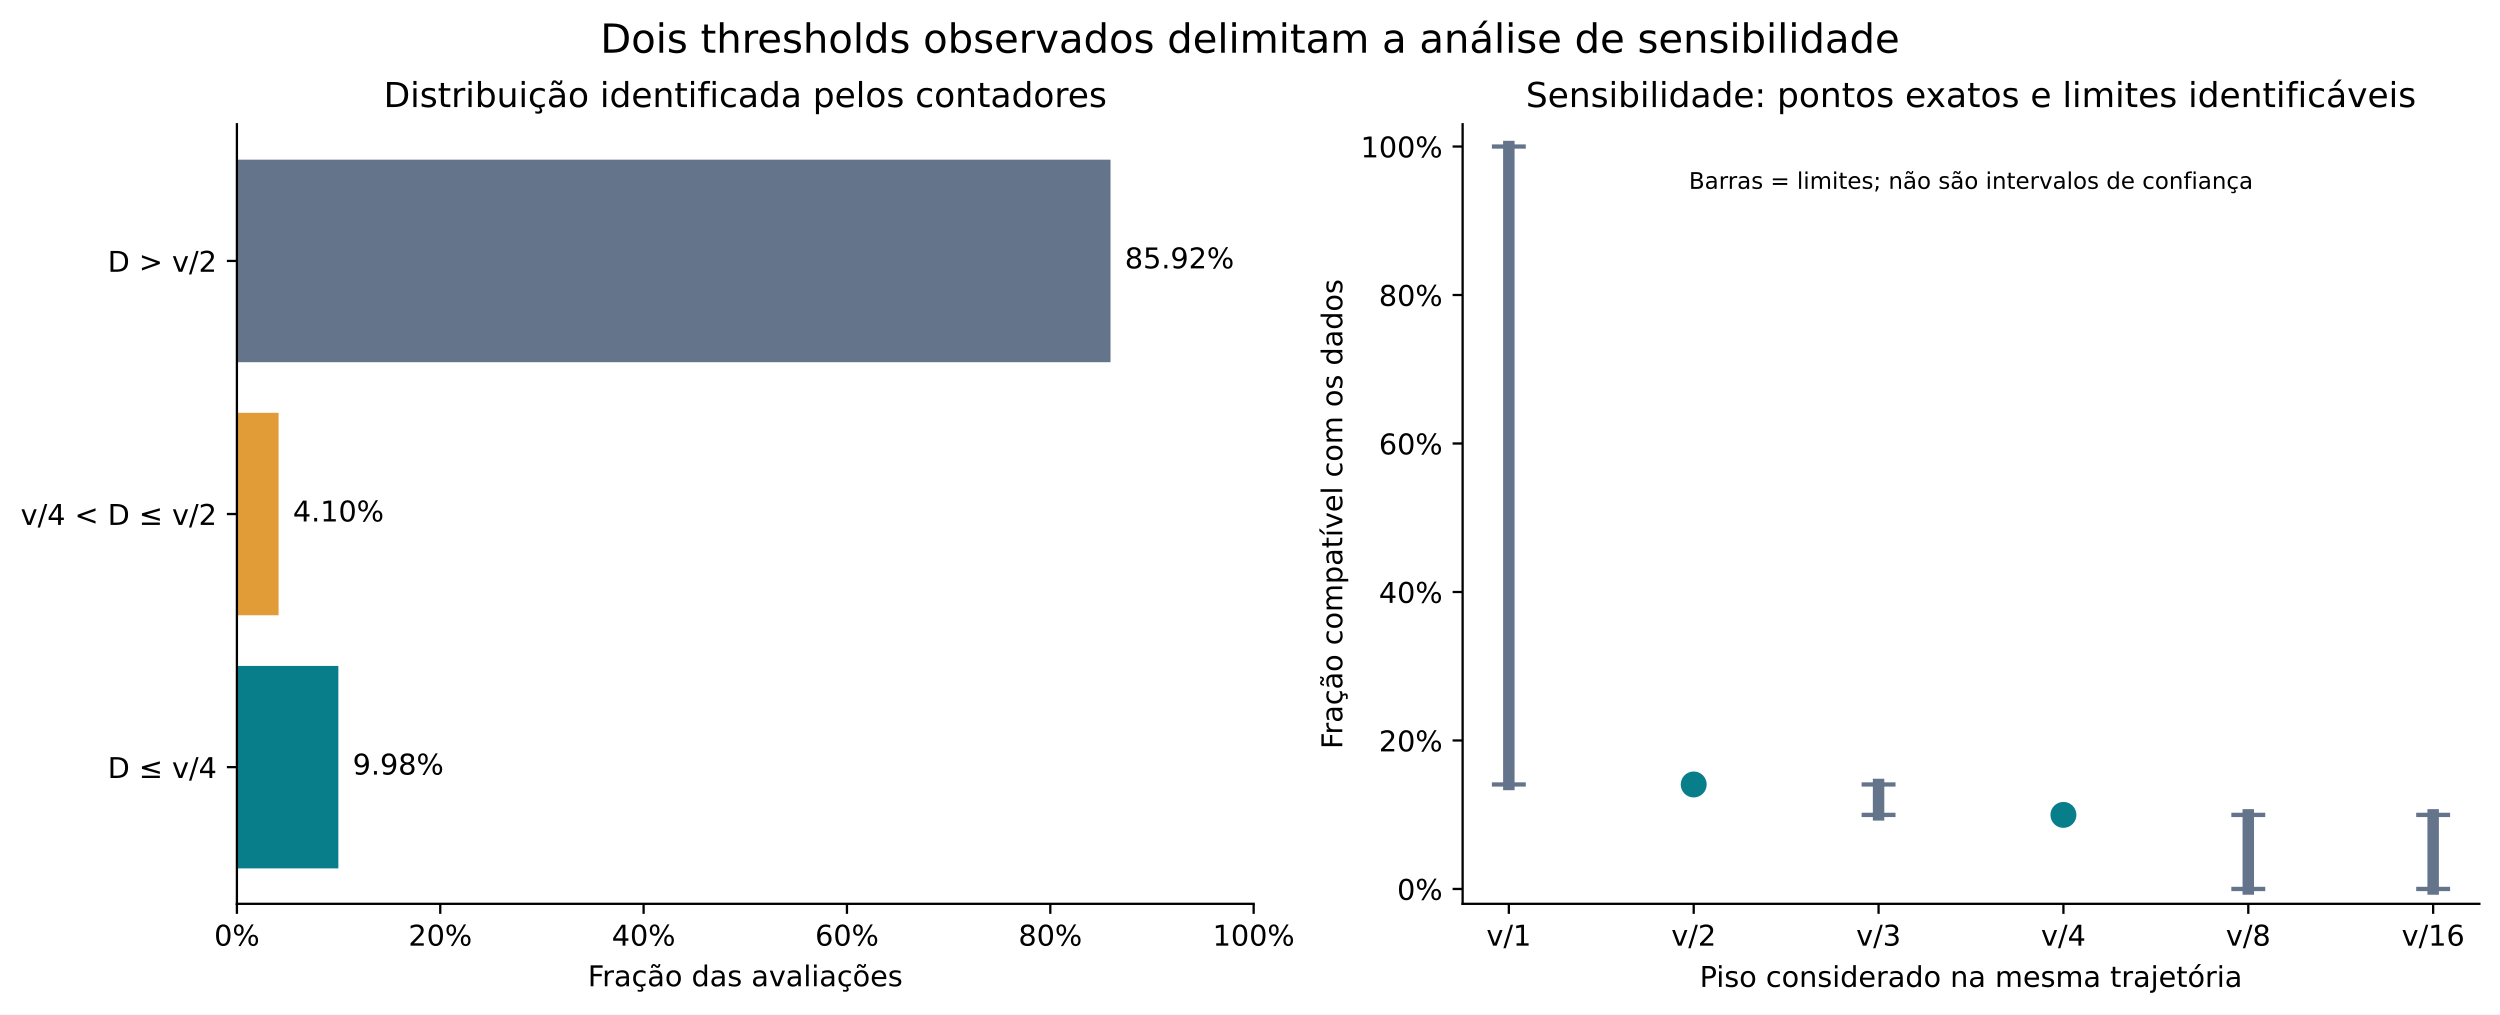
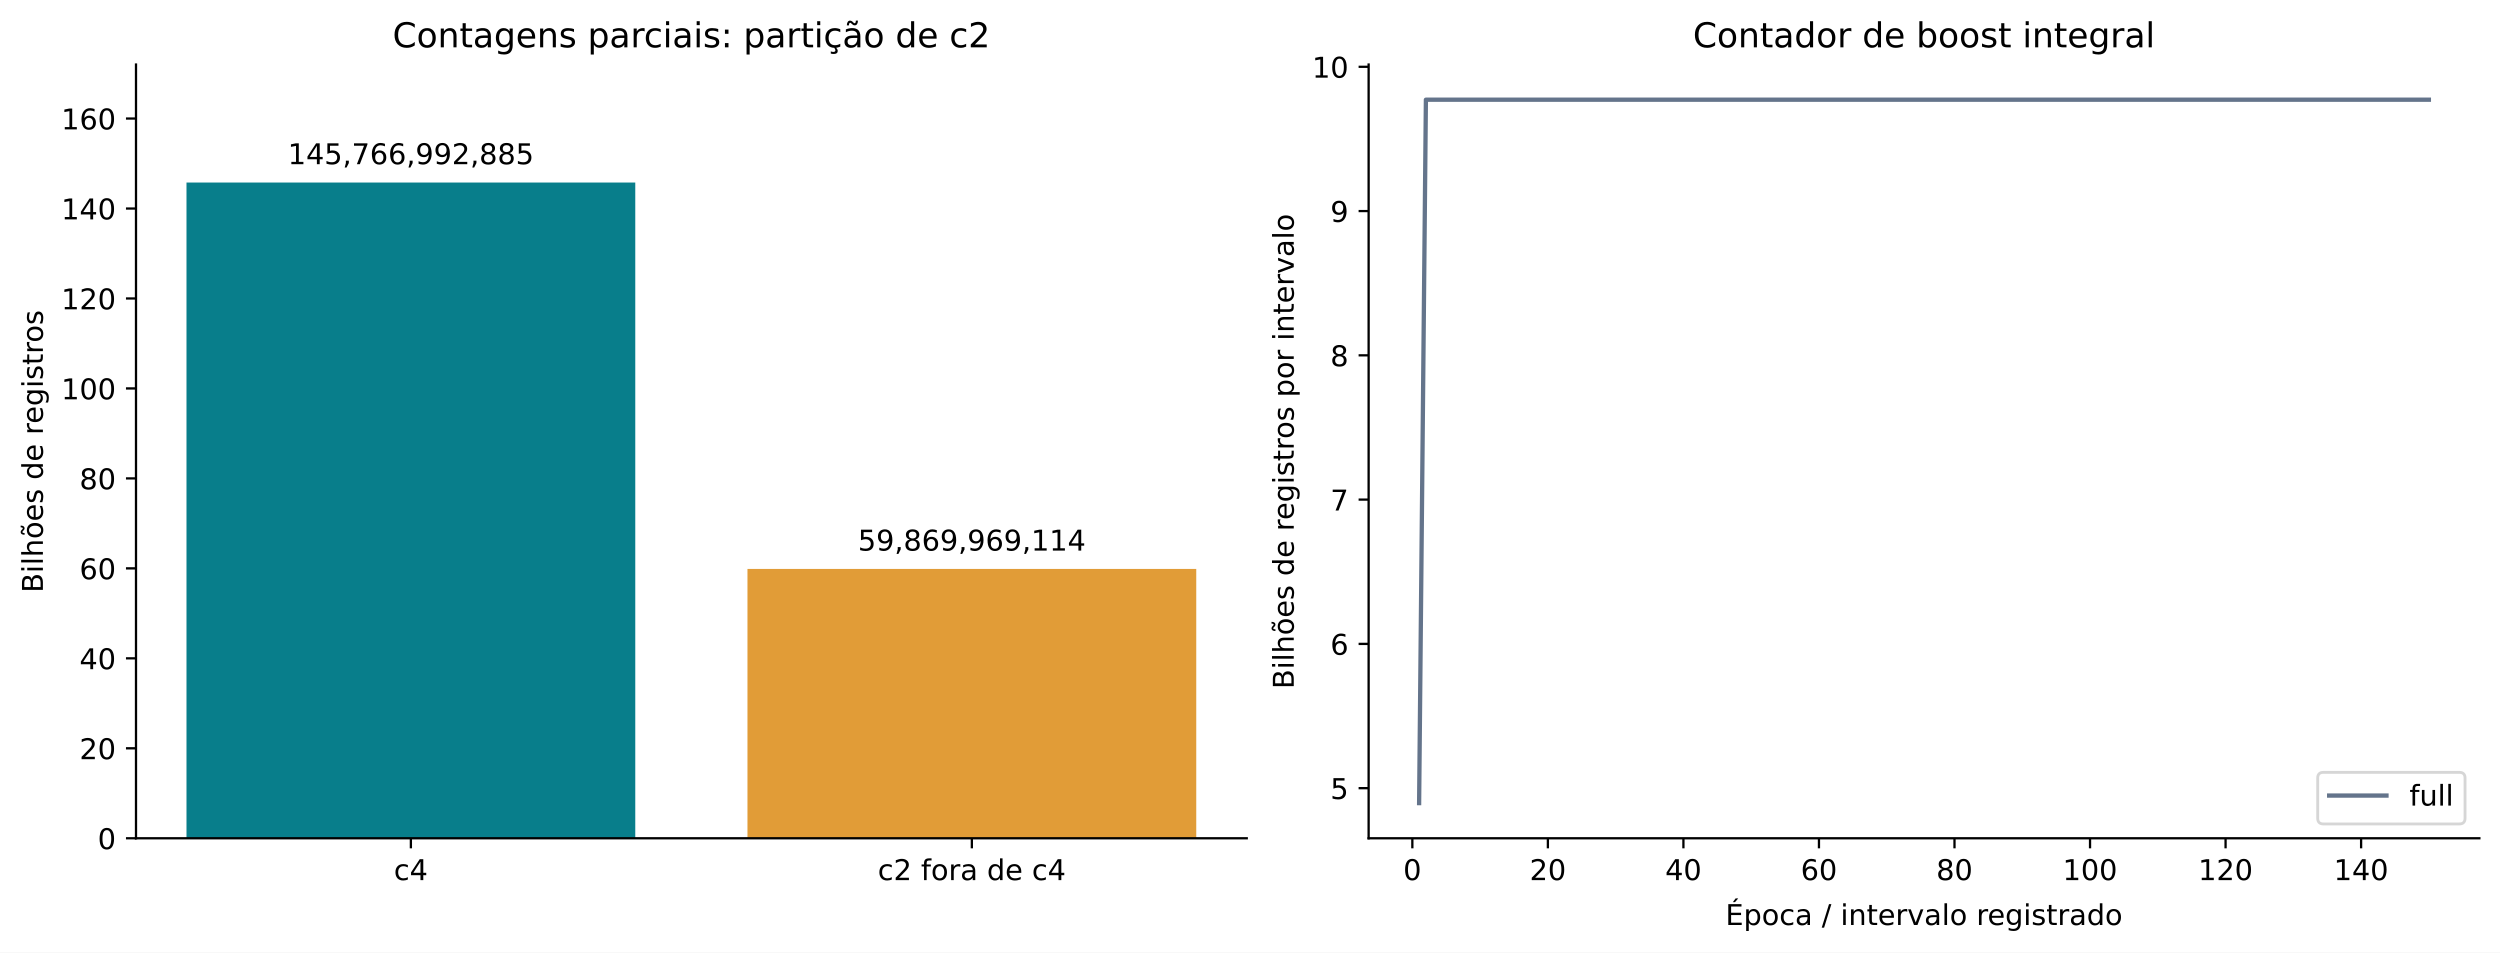
- <svg xmlns="http://www.w3.org/2000/svg" xmlns:xlink="http://www.w3.org/1999/xlink" width="872.4pt" height="354pt" viewBox="0 0 872.4 354" version="1.1">
+ <svg xmlns="http://www.w3.org/2000/svg" xmlns:xlink="http://www.w3.org/1999/xlink" width="872.4pt" height="332.4pt" viewBox="0 0 872.4 332.4" version="1.1">
  <defs>
    <style type="text/css">*{stroke-linejoin: round; stroke-linecap: butt}</style>
  </defs>
  <g id="figure_1">
    <g id="patch_1">
-       <path d="M 0 354 L 872.4 354 L 872.4 0 L 0 0 z " style="fill: #ffffff" />
+       <path d="M 0 332.4 L 872.4 332.4 L 872.4 0 L 0 0 z " style="fill: #ffffff" />
    </g>
    <g id="axes_1">
      <g id="patch_2">
-         <path d="M 82.672 315.399 L 437.474 315.399 L 437.474 43.36 L 82.672 43.36 z " style="fill: #ffffff" />
+         <path d="M 47.459 292.524 L 435.061 292.524 L 435.061 22.523 L 47.459 22.523 z " style="fill: #ffffff" />
      </g>
      <g id="patch_3">
-         <path d="M 82.672 303.033 L 118.073 303.033 L 118.073 232.374 L 82.672 232.374 z " clip-path="url(#pbd5cc69724)" style="fill: #087e8b" />
+         <path d="M 65.077 292.524 L 221.684 292.524 L 221.684 63.709 L 65.077 63.709 z " clip-path="url(#p18efbb0daf)" style="fill: #087e8b" />
      </g>
      <g id="patch_4">
-         <path d="M 82.672 214.709 L 97.212 214.709 L 97.212 144.049 L 82.672 144.049 z " clip-path="url(#pbd5cc69724)" style="fill: #e19c37" />
-       </g>
-       <g id="patch_5">
-         <path d="M 82.672 126.385 L 387.532 126.385 L 387.532 55.725 L 82.672 55.725 z " clip-path="url(#pbd5cc69724)" style="fill: #64748b" />
+         <path d="M 260.836 292.524 L 417.443 292.524 L 417.443 198.544 L 260.836 198.544 z " clip-path="url(#p18efbb0daf)" style="fill: #e19c37" />
      </g>
      <g id="matplotlib.axis_1">
        <g id="xtick_1">
          <g id="line2d_1">
            <defs>
              <path id="m322fae7b07" d="M 0 0 L 0 3.5 " style="stroke: #000000; stroke-width: 0.8" />
            </defs>
            <g>
-               <use xlink:href="#m322fae7b07" x="82.672" y="315.399" style="stroke: #000000; stroke-width: 0.8" />
+               <use xlink:href="#m322fae7b07" x="143.38" y="292.524" style="stroke: #000000; stroke-width: 0.8" />
            </g>
          </g>
          <g id="text_1">
-             <text style="font-size: 10px; font-family: 'DejaVu Sans', 'Bitstream Vera Sans', 'Computer Modern Sans Serif', 'Lucida Grande', 'Verdana', 'Geneva', 'Lucid', 'Arial', 'Helvetica', 'Avant Garde', sans-serif; text-anchor: middle" x="82.672" y="329.996" transform="rotate(-0 82.67188 329.9964)">0%</text>
+             <text style="font-size: 10px; font-family: 'DejaVu Sans', 'Bitstream Vera Sans', 'Computer Modern Sans Serif', 'Lucida Grande', 'Verdana', 'Geneva', 'Lucid', 'Arial', 'Helvetica', 'Avant Garde', sans-serif; text-anchor: middle" x="143.38" y="307.121" transform="rotate(-0 143.3804 307.1214)">c4</text>
          </g>
        </g>
        <g id="xtick_2">
          <g id="line2d_2">
            <g>
-               <use xlink:href="#m322fae7b07" x="153.632" y="315.399" style="stroke: #000000; stroke-width: 0.8" />
+               <use xlink:href="#m322fae7b07" x="339.139" y="292.524" style="stroke: #000000; stroke-width: 0.8" />
            </g>
          </g>
          <g id="text_2">
-             <text style="font-size: 10px; font-family: 'DejaVu Sans', 'Bitstream Vera Sans', 'Computer Modern Sans Serif', 'Lucida Grande', 'Verdana', 'Geneva', 'Lucid', 'Arial', 'Helvetica', 'Avant Garde', sans-serif; text-anchor: middle" x="153.632" y="329.996" transform="rotate(-0 153.6322 329.9964)">20%</text>
-           </g>
-         </g>
-         <g id="xtick_3">
-           <g id="line2d_3">
-             <g>
-               <use xlink:href="#m322fae7b07" x="224.593" y="315.399" style="stroke: #000000; stroke-width: 0.8" />
-             </g>
-           </g>
-           <g id="text_3">
-             <text style="font-size: 10px; font-family: 'DejaVu Sans', 'Bitstream Vera Sans', 'Computer Modern Sans Serif', 'Lucida Grande', 'Verdana', 'Geneva', 'Lucid', 'Arial', 'Helvetica', 'Avant Garde', sans-serif; text-anchor: middle" x="224.593" y="329.996" transform="rotate(-0 224.5925 329.9964)">40%</text>
-           </g>
-         </g>
-         <g id="xtick_4">
-           <g id="line2d_4">
-             <g>
-               <use xlink:href="#m322fae7b07" x="295.553" y="315.399" style="stroke: #000000; stroke-width: 0.8" />
-             </g>
-           </g>
-           <g id="text_4">
-             <text style="font-size: 10px; font-family: 'DejaVu Sans', 'Bitstream Vera Sans', 'Computer Modern Sans Serif', 'Lucida Grande', 'Verdana', 'Geneva', 'Lucid', 'Arial', 'Helvetica', 'Avant Garde', sans-serif; text-anchor: middle" x="295.553" y="329.996" transform="rotate(-0 295.5529 329.9964)">60%</text>
-           </g>
-         </g>
-         <g id="xtick_5">
-           <g id="line2d_5">
-             <g>
-               <use xlink:href="#m322fae7b07" x="366.513" y="315.399" style="stroke: #000000; stroke-width: 0.8" />
-             </g>
-           </g>
-           <g id="text_5">
-             <text style="font-size: 10px; font-family: 'DejaVu Sans', 'Bitstream Vera Sans', 'Computer Modern Sans Serif', 'Lucida Grande', 'Verdana', 'Geneva', 'Lucid', 'Arial', 'Helvetica', 'Avant Garde', sans-serif; text-anchor: middle" x="366.513" y="329.996" transform="rotate(-0 366.5132 329.9964)">80%</text>
-           </g>
-         </g>
-         <g id="xtick_6">
-           <g id="line2d_6">
-             <g>
-               <use xlink:href="#m322fae7b07" x="437.474" y="315.399" style="stroke: #000000; stroke-width: 0.8" />
-             </g>
-           </g>
-           <g id="text_6">
-             <text style="font-size: 10px; font-family: 'DejaVu Sans', 'Bitstream Vera Sans', 'Computer Modern Sans Serif', 'Lucida Grande', 'Verdana', 'Geneva', 'Lucid', 'Arial', 'Helvetica', 'Avant Garde', sans-serif; text-anchor: middle" x="437.474" y="329.996" transform="rotate(-0 437.4735 329.9964)">100%</text>
-           </g>
-         </g>
-         <g id="text_7">
-           <text style="font-size: 10px; font-family: 'DejaVu Sans', 'Bitstream Vera Sans', 'Computer Modern Sans Serif', 'Lucida Grande', 'Verdana', 'Geneva', 'Lucid', 'Arial', 'Helvetica', 'Avant Garde', sans-serif; text-anchor: middle" x="260.073" y="344.167" transform="rotate(-0 260.0727 344.1675)">Fração das avaliações</text>
+             <text style="font-size: 10px; font-family: 'DejaVu Sans', 'Bitstream Vera Sans', 'Computer Modern Sans Serif', 'Lucida Grande', 'Verdana', 'Geneva', 'Lucid', 'Arial', 'Helvetica', 'Avant Garde', sans-serif; text-anchor: middle" x="339.139" y="307.122" transform="rotate(-0 339.1392 307.1222)">c2 fora de c4</text>
+           </g>
        </g>
      </g>
      <g id="matplotlib.axis_2">
        <g id="ytick_1">
-           <g id="line2d_7">
+           <g id="line2d_3">
            <defs>
              <path id="m00236d52b6" d="M 0 0 L -3.5 0 " style="stroke: #000000; stroke-width: 0.8" />
            </defs>
            <g>
-               <use xlink:href="#m00236d52b6" x="82.672" y="267.704" style="stroke: #000000; stroke-width: 0.8" />
+               <use xlink:href="#m00236d52b6" x="47.459" y="292.524" style="stroke: #000000; stroke-width: 0.8" />
+             </g>
+           </g>
+           <g id="text_3">
+             <text style="font-size: 10px; font-family: 'DejaVu Sans', 'Bitstream Vera Sans', 'Computer Modern Sans Serif', 'Lucida Grande', 'Verdana', 'Geneva', 'Lucid', 'Arial', 'Helvetica', 'Avant Garde', sans-serif; text-anchor: end" x="40.459" y="296.323" transform="rotate(-0 40.45859 296.3226)">0</text>
+           </g>
+         </g>
+         <g id="ytick_2">
+           <g id="line2d_4">
+             <g>
+               <use xlink:href="#m00236d52b6" x="47.459" y="261.129" style="stroke: #000000; stroke-width: 0.8" />
+             </g>
+           </g>
+           <g id="text_4">
+             <text style="font-size: 10px; font-family: 'DejaVu Sans', 'Bitstream Vera Sans', 'Computer Modern Sans Serif', 'Lucida Grande', 'Verdana', 'Geneva', 'Lucid', 'Arial', 'Helvetica', 'Avant Garde', sans-serif; text-anchor: end" x="40.459" y="264.928" transform="rotate(-0 40.45859 264.928)">20</text>
+           </g>
+         </g>
+         <g id="ytick_3">
+           <g id="line2d_5">
+             <g>
+               <use xlink:href="#m00236d52b6" x="47.459" y="229.735" style="stroke: #000000; stroke-width: 0.8" />
+             </g>
+           </g>
+           <g id="text_5">
+             <text style="font-size: 10px; font-family: 'DejaVu Sans', 'Bitstream Vera Sans', 'Computer Modern Sans Serif', 'Lucida Grande', 'Verdana', 'Geneva', 'Lucid', 'Arial', 'Helvetica', 'Avant Garde', sans-serif; text-anchor: end" x="40.459" y="233.533" transform="rotate(-0 40.45859 233.5334)">40</text>
+           </g>
+         </g>
+         <g id="ytick_4">
+           <g id="line2d_6">
+             <g>
+               <use xlink:href="#m00236d52b6" x="47.459" y="198.34" style="stroke: #000000; stroke-width: 0.8" />
+             </g>
+           </g>
+           <g id="text_6">
+             <text style="font-size: 10px; font-family: 'DejaVu Sans', 'Bitstream Vera Sans', 'Computer Modern Sans Serif', 'Lucida Grande', 'Verdana', 'Geneva', 'Lucid', 'Arial', 'Helvetica', 'Avant Garde', sans-serif; text-anchor: end" x="40.459" y="202.139" transform="rotate(-0 40.45859 202.1389)">60</text>
+           </g>
+         </g>
+         <g id="ytick_5">
+           <g id="line2d_7">
+             <g>
+               <use xlink:href="#m00236d52b6" x="47.459" y="166.945" style="stroke: #000000; stroke-width: 0.8" />
+             </g>
+           </g>
+           <g id="text_7">
+             <text style="font-size: 10px; font-family: 'DejaVu Sans', 'Bitstream Vera Sans', 'Computer Modern Sans Serif', 'Lucida Grande', 'Verdana', 'Geneva', 'Lucid', 'Arial', 'Helvetica', 'Avant Garde', sans-serif; text-anchor: end" x="40.459" y="170.744" transform="rotate(-0 40.45859 170.7443)">80</text>
+           </g>
+         </g>
+         <g id="ytick_6">
+           <g id="line2d_8">
+             <g>
+               <use xlink:href="#m00236d52b6" x="47.459" y="135.551" style="stroke: #000000; stroke-width: 0.8" />
            </g>
          </g>
          <g id="text_8">
-             <text style="font-size: 10px; font-family: 'DejaVu Sans', 'Bitstream Vera Sans', 'Computer Modern Sans Serif', 'Lucida Grande', 'Verdana', 'Geneva', 'Lucid', 'Arial', 'Helvetica', 'Avant Garde', sans-serif; text-anchor: end" x="75.672" y="271.502" transform="rotate(-0 75.67188 271.5024)">D ≤ v/4</text>
-           </g>
-         </g>
-         <g id="ytick_2">
-           <g id="line2d_8">
-             <g>
-               <use xlink:href="#m00236d52b6" x="82.672" y="179.379" style="stroke: #000000; stroke-width: 0.8" />
+             <text style="font-size: 10px; font-family: 'DejaVu Sans', 'Bitstream Vera Sans', 'Computer Modern Sans Serif', 'Lucida Grande', 'Verdana', 'Geneva', 'Lucid', 'Arial', 'Helvetica', 'Avant Garde', sans-serif; text-anchor: end" x="40.459" y="139.35" transform="rotate(-0 40.45859 139.3497)">100</text>
+           </g>
+         </g>
+         <g id="ytick_7">
+           <g id="line2d_9">
+             <g>
+               <use xlink:href="#m00236d52b6" x="47.459" y="104.156" style="stroke: #000000; stroke-width: 0.8" />
            </g>
          </g>
          <g id="text_9">
-             <text style="font-size: 10px; font-family: 'DejaVu Sans', 'Bitstream Vera Sans', 'Computer Modern Sans Serif', 'Lucida Grande', 'Verdana', 'Geneva', 'Lucid', 'Arial', 'Helvetica', 'Avant Garde', sans-serif; text-anchor: end" x="75.672" y="183.178" transform="rotate(-0 75.67188 183.178)">v/4 &lt; D ≤ v/2</text>
-           </g>
-         </g>
-         <g id="ytick_3">
-           <g id="line2d_9">
-             <g>
-               <use xlink:href="#m00236d52b6" x="82.672" y="91.055" style="stroke: #000000; stroke-width: 0.8" />
+             <text style="font-size: 10px; font-family: 'DejaVu Sans', 'Bitstream Vera Sans', 'Computer Modern Sans Serif', 'Lucida Grande', 'Verdana', 'Geneva', 'Lucid', 'Arial', 'Helvetica', 'Avant Garde', sans-serif; text-anchor: end" x="40.459" y="107.955" transform="rotate(-0 40.45859 107.9551)">120</text>
+           </g>
+         </g>
+         <g id="ytick_8">
+           <g id="line2d_10">
+             <g>
+               <use xlink:href="#m00236d52b6" x="47.459" y="72.762" style="stroke: #000000; stroke-width: 0.8" />
            </g>
          </g>
          <g id="text_10">
-             <text style="font-size: 10px; font-family: 'DejaVu Sans', 'Bitstream Vera Sans', 'Computer Modern Sans Serif', 'Lucida Grande', 'Verdana', 'Geneva', 'Lucid', 'Arial', 'Helvetica', 'Avant Garde', sans-serif; text-anchor: end" x="75.672" y="94.854" transform="rotate(-0 75.67188 94.85368)">D &gt; v/2</text>
-           </g>
-         </g>
+             <text style="font-size: 10px; font-family: 'DejaVu Sans', 'Bitstream Vera Sans', 'Computer Modern Sans Serif', 'Lucida Grande', 'Verdana', 'Geneva', 'Lucid', 'Arial', 'Helvetica', 'Avant Garde', sans-serif; text-anchor: end" x="40.459" y="76.561" transform="rotate(-0 40.45859 76.56057)">140</text>
+           </g>
+         </g>
+         <g id="ytick_9">
+           <g id="line2d_11">
+             <g>
+               <use xlink:href="#m00236d52b6" x="47.459" y="41.367" style="stroke: #000000; stroke-width: 0.8" />
+             </g>
+           </g>
+           <g id="text_11">
+             <text style="font-size: 10px; font-family: 'DejaVu Sans', 'Bitstream Vera Sans', 'Computer Modern Sans Serif', 'Lucida Grande', 'Verdana', 'Geneva', 'Lucid', 'Arial', 'Helvetica', 'Avant Garde', sans-serif; text-anchor: end" x="40.459" y="45.166" transform="rotate(-0 40.45859 45.166)">160</text>
+           </g>
+         </g>
+         <g id="text_12">
+           <text style="font-size: 10px; font-family: 'DejaVu Sans', 'Bitstream Vera Sans', 'Computer Modern Sans Serif', 'Lucida Grande', 'Verdana', 'Geneva', 'Lucid', 'Arial', 'Helvetica', 'Avant Garde', sans-serif; text-anchor: middle" x="14.969" y="157.523" transform="rotate(-90 14.96875 157.5231)">Bilhões de registros</text>
+         </g>
+       </g>
+       <g id="patch_5">
+         <path d="M 47.459 292.524 L 47.459 22.523 " style="fill: none; stroke: #000000; stroke-width: 0.8; stroke-linejoin: miter; stroke-linecap: square" />
      </g>
      <g id="patch_6">
-         <path d="M 82.672 315.399 L 82.672 43.36 " style="fill: none; stroke: #000000; stroke-width: 0.8; stroke-linejoin: miter; stroke-linecap: square" />
-       </g>
-       <g id="patch_7">
-         <path d="M 82.672 315.399 L 437.474 315.399 " style="fill: none; stroke: #000000; stroke-width: 0.8; stroke-linejoin: miter; stroke-linecap: square" />
-       </g>
-       <g id="text_11">
-         <text style="font-size: 10px; font-family: 'DejaVu Sans', 'Bitstream Vera Sans', 'Computer Modern Sans Serif', 'Lucida Grande', 'Verdana', 'Geneva', 'Lucid', 'Arial', 'Helvetica', 'Avant Garde', sans-serif; text-anchor: start" x="123.073" y="270.301" transform="rotate(-0 123.073 270.3012)">9.98%</text>
-       </g>
-       <g id="text_12">
-         <text style="font-size: 10px; font-family: 'DejaVu Sans', 'Bitstream Vera Sans', 'Computer Modern Sans Serif', 'Lucida Grande', 'Verdana', 'Geneva', 'Lucid', 'Arial', 'Helvetica', 'Avant Garde', sans-serif; text-anchor: start" x="102.212" y="181.977" transform="rotate(-0 102.212 181.9769)">4.10%</text>
+         <path d="M 47.459 292.524 L 435.061 292.524 " style="fill: none; stroke: #000000; stroke-width: 0.8; stroke-linejoin: miter; stroke-linecap: square" />
      </g>
      <g id="text_13">
-         <text style="font-size: 10px; font-family: 'DejaVu Sans', 'Bitstream Vera Sans', 'Computer Modern Sans Serif', 'Lucida Grande', 'Verdana', 'Geneva', 'Lucid', 'Arial', 'Helvetica', 'Avant Garde', sans-serif; text-anchor: start" x="392.532" y="93.653" transform="rotate(-0 392.5322 93.65251)">85.92%</text>
+         <text style="font-size: 10px; font-family: 'DejaVu Sans', 'Bitstream Vera Sans', 'Computer Modern Sans Serif', 'Lucida Grande', 'Verdana', 'Geneva', 'Lucid', 'Arial', 'Helvetica', 'Avant Garde', sans-serif; text-anchor: middle" x="143.38" y="57.307" transform="rotate(-0 143.3804 57.30679)">145,766,992,885</text>
      </g>
      <g id="text_14">
-         <text style="font-size: 12px; font-family: 'DejaVu Sans', 'Bitstream Vera Sans', 'Computer Modern Sans Serif', 'Lucida Grande', 'Verdana', 'Geneva', 'Lucid', 'Arial', 'Helvetica', 'Avant Garde', sans-serif; text-anchor: middle" x="260.073" y="37.36" transform="rotate(-0 260.0727 37.3597)">Distribuição identificada pelos contadores</text>
+         <text style="font-size: 10px; font-family: 'DejaVu Sans', 'Bitstream Vera Sans', 'Computer Modern Sans Serif', 'Lucida Grande', 'Verdana', 'Geneva', 'Lucid', 'Arial', 'Helvetica', 'Avant Garde', sans-serif; text-anchor: middle" x="339.139" y="192.142" transform="rotate(-0 339.1392 192.1418)">59,869,969,114</text>
+       </g>
+       <g id="text_15">
+         <text style="font-size: 12px; font-family: 'DejaVu Sans', 'Bitstream Vera Sans', 'Computer Modern Sans Serif', 'Lucida Grande', 'Verdana', 'Geneva', 'Lucid', 'Arial', 'Helvetica', 'Avant Garde', sans-serif; text-anchor: middle" x="241.26" y="16.523" transform="rotate(-0 241.2598 16.5225)">Contagens parciais: partição de c2</text>
      </g>
    </g>
    <g id="axes_2">
+       <g id="patch_7">
+         <path d="M 477.597 292.524 L 865.2 292.524 L 865.2 22.523 L 477.597 22.523 z " style="fill: #ffffff" />
+       </g>
+       <g id="matplotlib.axis_3">
+         <g id="xtick_3">
+           <g id="line2d_12">
+             <g>
+               <use xlink:href="#m322fae7b07" x="492.851" y="292.524" style="stroke: #000000; stroke-width: 0.8" />
+             </g>
+           </g>
+           <g id="text_16">
+             <text style="font-size: 10px; font-family: 'DejaVu Sans', 'Bitstream Vera Sans', 'Computer Modern Sans Serif', 'Lucida Grande', 'Verdana', 'Geneva', 'Lucid', 'Arial', 'Helvetica', 'Avant Garde', sans-serif; text-anchor: middle" x="492.851" y="307.121" transform="rotate(-0 492.8505 307.1214)">0</text>
+           </g>
+         </g>
+         <g id="xtick_4">
+           <g id="line2d_13">
+             <g>
+               <use xlink:href="#m322fae7b07" x="540.148" y="292.524" style="stroke: #000000; stroke-width: 0.8" />
+             </g>
+           </g>
+           <g id="text_17">
+             <text style="font-size: 10px; font-family: 'DejaVu Sans', 'Bitstream Vera Sans', 'Computer Modern Sans Serif', 'Lucida Grande', 'Verdana', 'Geneva', 'Lucid', 'Arial', 'Helvetica', 'Avant Garde', sans-serif; text-anchor: middle" x="540.148" y="307.121" transform="rotate(-0 540.148 307.1214)">20</text>
+           </g>
+         </g>
+         <g id="xtick_5">
+           <g id="line2d_14">
+             <g>
+               <use xlink:href="#m322fae7b07" x="587.445" y="292.524" style="stroke: #000000; stroke-width: 0.8" />
+             </g>
+           </g>
+           <g id="text_18">
+             <text style="font-size: 10px; font-family: 'DejaVu Sans', 'Bitstream Vera Sans', 'Computer Modern Sans Serif', 'Lucida Grande', 'Verdana', 'Geneva', 'Lucid', 'Arial', 'Helvetica', 'Avant Garde', sans-serif; text-anchor: middle" x="587.445" y="307.121" transform="rotate(-0 587.4454 307.1214)">40</text>
+           </g>
+         </g>
+         <g id="xtick_6">
+           <g id="line2d_15">
+             <g>
+               <use xlink:href="#m322fae7b07" x="634.743" y="292.524" style="stroke: #000000; stroke-width: 0.8" />
+             </g>
+           </g>
+           <g id="text_19">
+             <text style="font-size: 10px; font-family: 'DejaVu Sans', 'Bitstream Vera Sans', 'Computer Modern Sans Serif', 'Lucida Grande', 'Verdana', 'Geneva', 'Lucid', 'Arial', 'Helvetica', 'Avant Garde', sans-serif; text-anchor: middle" x="634.743" y="307.121" transform="rotate(-0 634.7428 307.1214)">60</text>
+           </g>
+         </g>
+         <g id="xtick_7">
+           <g id="line2d_16">
+             <g>
+               <use xlink:href="#m322fae7b07" x="682.04" y="292.524" style="stroke: #000000; stroke-width: 0.8" />
+             </g>
+           </g>
+           <g id="text_20">
+             <text style="font-size: 10px; font-family: 'DejaVu Sans', 'Bitstream Vera Sans', 'Computer Modern Sans Serif', 'Lucida Grande', 'Verdana', 'Geneva', 'Lucid', 'Arial', 'Helvetica', 'Avant Garde', sans-serif; text-anchor: middle" x="682.04" y="307.121" transform="rotate(-0 682.0402 307.1214)">80</text>
+           </g>
+         </g>
+         <g id="xtick_8">
+           <g id="line2d_17">
+             <g>
+               <use xlink:href="#m322fae7b07" x="729.338" y="292.524" style="stroke: #000000; stroke-width: 0.8" />
+             </g>
+           </g>
+           <g id="text_21">
+             <text style="font-size: 10px; font-family: 'DejaVu Sans', 'Bitstream Vera Sans', 'Computer Modern Sans Serif', 'Lucida Grande', 'Verdana', 'Geneva', 'Lucid', 'Arial', 'Helvetica', 'Avant Garde', sans-serif; text-anchor: middle" x="729.338" y="307.121" transform="rotate(-0 729.3377 307.1214)">100</text>
+           </g>
+         </g>
+         <g id="xtick_9">
+           <g id="line2d_18">
+             <g>
+               <use xlink:href="#m322fae7b07" x="776.635" y="292.524" style="stroke: #000000; stroke-width: 0.8" />
+             </g>
+           </g>
+           <g id="text_22">
+             <text style="font-size: 10px; font-family: 'DejaVu Sans', 'Bitstream Vera Sans', 'Computer Modern Sans Serif', 'Lucida Grande', 'Verdana', 'Geneva', 'Lucid', 'Arial', 'Helvetica', 'Avant Garde', sans-serif; text-anchor: middle" x="776.635" y="307.121" transform="rotate(-0 776.6351 307.1214)">120</text>
+           </g>
+         </g>
+         <g id="xtick_10">
+           <g id="line2d_19">
+             <g>
+               <use xlink:href="#m322fae7b07" x="823.933" y="292.524" style="stroke: #000000; stroke-width: 0.8" />
+             </g>
+           </g>
+           <g id="text_23">
+             <text style="font-size: 10px; font-family: 'DejaVu Sans', 'Bitstream Vera Sans', 'Computer Modern Sans Serif', 'Lucida Grande', 'Verdana', 'Geneva', 'Lucid', 'Arial', 'Helvetica', 'Avant Garde', sans-serif; text-anchor: middle" x="823.933" y="307.121" transform="rotate(-0 823.9325 307.1214)">140</text>
+           </g>
+         </g>
+         <g id="text_24">
+           <text style="font-size: 10px; font-family: 'DejaVu Sans', 'Bitstream Vera Sans', 'Computer Modern Sans Serif', 'Lucida Grande', 'Verdana', 'Geneva', 'Lucid', 'Arial', 'Helvetica', 'Avant Garde', sans-serif; text-anchor: middle" x="671.398" y="322.797" transform="rotate(-0 671.3983 322.7972)">Época / intervalo registrado</text>
+         </g>
+       </g>
+       <g id="matplotlib.axis_4">
+         <g id="ytick_10">
+           <g id="line2d_20">
+             <g>
+               <use xlink:href="#m00236d52b6" x="477.597" y="275.036" style="stroke: #000000; stroke-width: 0.8" />
+             </g>
+           </g>
+           <g id="text_25">
+             <text style="font-size: 10px; font-family: 'DejaVu Sans', 'Bitstream Vera Sans', 'Computer Modern Sans Serif', 'Lucida Grande', 'Verdana', 'Geneva', 'Lucid', 'Arial', 'Helvetica', 'Avant Garde', sans-serif; text-anchor: end" x="470.597" y="278.835" transform="rotate(-0 470.5971 278.8347)">5</text>
+           </g>
+         </g>
+         <g id="ytick_11">
+           <g id="line2d_21">
+             <g>
+               <use xlink:href="#m00236d52b6" x="477.597" y="224.692" style="stroke: #000000; stroke-width: 0.8" />
+             </g>
+           </g>
+           <g id="text_26">
+             <text style="font-size: 10px; font-family: 'DejaVu Sans', 'Bitstream Vera Sans', 'Computer Modern Sans Serif', 'Lucida Grande', 'Verdana', 'Geneva', 'Lucid', 'Arial', 'Helvetica', 'Avant Garde', sans-serif; text-anchor: end" x="470.597" y="228.491" transform="rotate(-0 470.5971 228.4908)">6</text>
+           </g>
+         </g>
+         <g id="ytick_12">
+           <g id="line2d_22">
+             <g>
+               <use xlink:href="#m00236d52b6" x="477.597" y="174.348" style="stroke: #000000; stroke-width: 0.8" />
+             </g>
+           </g>
+           <g id="text_27">
+             <text style="font-size: 10px; font-family: 'DejaVu Sans', 'Bitstream Vera Sans', 'Computer Modern Sans Serif', 'Lucida Grande', 'Verdana', 'Geneva', 'Lucid', 'Arial', 'Helvetica', 'Avant Garde', sans-serif; text-anchor: end" x="470.597" y="178.147" transform="rotate(-0 470.5971 178.1469)">7</text>
+           </g>
+         </g>
+         <g id="ytick_13">
+           <g id="line2d_23">
+             <g>
+               <use xlink:href="#m00236d52b6" x="477.597" y="124.004" style="stroke: #000000; stroke-width: 0.8" />
+             </g>
+           </g>
+           <g id="text_28">
+             <text style="font-size: 10px; font-family: 'DejaVu Sans', 'Bitstream Vera Sans', 'Computer Modern Sans Serif', 'Lucida Grande', 'Verdana', 'Geneva', 'Lucid', 'Arial', 'Helvetica', 'Avant Garde', sans-serif; text-anchor: end" x="470.597" y="127.803" transform="rotate(-0 470.5971 127.8029)">8</text>
+           </g>
+         </g>
+         <g id="ytick_14">
+           <g id="line2d_24">
+             <g>
+               <use xlink:href="#m00236d52b6" x="477.597" y="73.66" style="stroke: #000000; stroke-width: 0.8" />
+             </g>
+           </g>
+           <g id="text_29">
+             <text style="font-size: 10px; font-family: 'DejaVu Sans', 'Bitstream Vera Sans', 'Computer Modern Sans Serif', 'Lucida Grande', 'Verdana', 'Geneva', 'Lucid', 'Arial', 'Helvetica', 'Avant Garde', sans-serif; text-anchor: end" x="470.597" y="77.459" transform="rotate(-0 470.5971 77.459)">9</text>
+           </g>
+         </g>
+         <g id="ytick_15">
+           <g id="line2d_25">
+             <g>
+               <use xlink:href="#m00236d52b6" x="477.597" y="23.316" style="stroke: #000000; stroke-width: 0.8" />
+             </g>
+           </g>
+           <g id="text_30">
+             <text style="font-size: 10px; font-family: 'DejaVu Sans', 'Bitstream Vera Sans', 'Computer Modern Sans Serif', 'Lucida Grande', 'Verdana', 'Geneva', 'Lucid', 'Arial', 'Helvetica', 'Avant Garde', sans-serif; text-anchor: end" x="470.597" y="27.115" transform="rotate(-0 470.5971 27.11506)">10</text>
+           </g>
+         </g>
+         <g id="text_31">
+           <text style="font-size: 10px; font-family: 'DejaVu Sans', 'Bitstream Vera Sans', 'Computer Modern Sans Serif', 'Lucida Grande', 'Verdana', 'Geneva', 'Lucid', 'Arial', 'Helvetica', 'Avant Garde', sans-serif; text-anchor: middle" x="451.47" y="157.523" transform="rotate(-90 451.4698 157.5231)">Bilhões de registros por intervalo</text>
+         </g>
+       </g>
+       <g id="line2d_26">
+         <path d="M 495.215 280.251 L 497.58 34.795 L 847.581 34.795 L 847.581 34.795 " clip-path="url(#p71ce6eec8a)" style="fill: none; stroke: #64748b; stroke-width: 1.5; stroke-linecap: square" />
+       </g>
      <g id="patch_8">
-         <path d="M 510.398 315.399 L 865.2 315.399 L 865.2 43.36 L 510.398 43.36 z " style="fill: #ffffff" />
-       </g>
-       <g id="PathCollection_1">
-         <defs>
-           <path id="m6332ce4649" d="M 5.916 0 L -5.916 -0 " style="stroke: #64748b; stroke-width: 1.5" />
-         </defs>
-         <g clip-path="url(#p6ac9b0501e)">
-           <use xlink:href="#m6332ce4649" x="526.525" y="273.749" style="fill: #64748b; stroke: #64748b; stroke-width: 1.5" />
-           <use xlink:href="#m6332ce4649" x="526.525" y="51.132" style="fill: #64748b; stroke: #64748b; stroke-width: 1.5" />
-         </g>
-       </g>
-       <g id="PathCollection_2">
-         <g clip-path="url(#p6ac9b0501e)">
-           <use xlink:href="#m6332ce4649" x="655.544" y="284.366" style="fill: #64748b; stroke: #64748b; stroke-width: 1.5" />
-           <use xlink:href="#m6332ce4649" x="655.544" y="273.749" style="fill: #64748b; stroke: #64748b; stroke-width: 1.5" />
-         </g>
-       </g>
-       <g id="PathCollection_3">
-         <g clip-path="url(#p6ac9b0501e)">
-           <use xlink:href="#m6332ce4649" x="784.563" y="310.217" style="fill: #64748b; stroke: #64748b; stroke-width: 1.5" />
-           <use xlink:href="#m6332ce4649" x="784.563" y="284.366" style="fill: #64748b; stroke: #64748b; stroke-width: 1.5" />
-         </g>
-       </g>
-       <g id="PathCollection_4">
-         <g clip-path="url(#p6ac9b0501e)">
-           <use xlink:href="#m6332ce4649" x="849.072" y="310.217" style="fill: #64748b; stroke: #64748b; stroke-width: 1.5" />
-           <use xlink:href="#m6332ce4649" x="849.072" y="284.366" style="fill: #64748b; stroke: #64748b; stroke-width: 1.5" />
-         </g>
-       </g>
-       <g id="matplotlib.axis_3">
-         <g id="xtick_7">
-           <g id="line2d_10">
-             <g>
-               <use xlink:href="#m322fae7b07" x="526.525" y="315.399" style="stroke: #000000; stroke-width: 0.8" />
-             </g>
-           </g>
-           <g id="text_15">
-             <text style="font-size: 10px; font-family: 'DejaVu Sans', 'Bitstream Vera Sans', 'Computer Modern Sans Serif', 'Lucida Grande', 'Verdana', 'Geneva', 'Lucid', 'Arial', 'Helvetica', 'Avant Garde', sans-serif; text-anchor: middle" x="526.525" y="329.996" transform="rotate(-0 526.5252 329.9964)">v/1</text>
-           </g>
-         </g>
-         <g id="xtick_8">
-           <g id="line2d_11">
-             <g>
-               <use xlink:href="#m322fae7b07" x="591.035" y="315.399" style="stroke: #000000; stroke-width: 0.8" />
-             </g>
-           </g>
-           <g id="text_16">
-             <text style="font-size: 10px; font-family: 'DejaVu Sans', 'Bitstream Vera Sans', 'Computer Modern Sans Serif', 'Lucida Grande', 'Verdana', 'Geneva', 'Lucid', 'Arial', 'Helvetica', 'Avant Garde', sans-serif; text-anchor: middle" x="591.035" y="329.996" transform="rotate(-0 591.0346 329.9964)">v/2</text>
-           </g>
-         </g>
-         <g id="xtick_9">
-           <g id="line2d_12">
-             <g>
-               <use xlink:href="#m322fae7b07" x="655.544" y="315.399" style="stroke: #000000; stroke-width: 0.8" />
-             </g>
-           </g>
-           <g id="text_17">
-             <text style="font-size: 10px; font-family: 'DejaVu Sans', 'Bitstream Vera Sans', 'Computer Modern Sans Serif', 'Lucida Grande', 'Verdana', 'Geneva', 'Lucid', 'Arial', 'Helvetica', 'Avant Garde', sans-serif; text-anchor: middle" x="655.544" y="329.996" transform="rotate(-0 655.544 329.9964)">v/3</text>
-           </g>
-         </g>
-         <g id="xtick_10">
-           <g id="line2d_13">
-             <g>
-               <use xlink:href="#m322fae7b07" x="720.053" y="315.399" style="stroke: #000000; stroke-width: 0.8" />
-             </g>
-           </g>
-           <g id="text_18">
-             <text style="font-size: 10px; font-family: 'DejaVu Sans', 'Bitstream Vera Sans', 'Computer Modern Sans Serif', 'Lucida Grande', 'Verdana', 'Geneva', 'Lucid', 'Arial', 'Helvetica', 'Avant Garde', sans-serif; text-anchor: middle" x="720.053" y="329.996" transform="rotate(-0 720.0534 329.9964)">v/4</text>
-           </g>
-         </g>
-         <g id="xtick_11">
-           <g id="line2d_14">
-             <g>
-               <use xlink:href="#m322fae7b07" x="784.563" y="315.399" style="stroke: #000000; stroke-width: 0.8" />
-             </g>
-           </g>
-           <g id="text_19">
-             <text style="font-size: 10px; font-family: 'DejaVu Sans', 'Bitstream Vera Sans', 'Computer Modern Sans Serif', 'Lucida Grande', 'Verdana', 'Geneva', 'Lucid', 'Arial', 'Helvetica', 'Avant Garde', sans-serif; text-anchor: middle" x="784.563" y="329.996" transform="rotate(-0 784.5628 329.9964)">v/8</text>
-           </g>
-         </g>
-         <g id="xtick_12">
-           <g id="line2d_15">
-             <g>
-               <use xlink:href="#m322fae7b07" x="849.072" y="315.399" style="stroke: #000000; stroke-width: 0.8" />
-             </g>
-           </g>
-           <g id="text_20">
-             <text style="font-size: 10px; font-family: 'DejaVu Sans', 'Bitstream Vera Sans', 'Computer Modern Sans Serif', 'Lucida Grande', 'Verdana', 'Geneva', 'Lucid', 'Arial', 'Helvetica', 'Avant Garde', sans-serif; text-anchor: middle" x="849.072" y="329.996" transform="rotate(-0 849.0722 329.9964)">v/16</text>
-           </g>
-         </g>
-         <g id="text_21">
-           <text style="font-size: 10px; font-family: 'DejaVu Sans', 'Bitstream Vera Sans', 'Computer Modern Sans Serif', 'Lucida Grande', 'Verdana', 'Geneva', 'Lucid', 'Arial', 'Helvetica', 'Avant Garde', sans-serif; text-anchor: middle" x="687.799" y="344.397" transform="rotate(-0 687.7987 344.3972)">Piso considerado na mesma trajetória</text>
-         </g>
-       </g>
-       <g id="matplotlib.axis_4">
-         <g id="ytick_4">
-           <g id="line2d_16">
-             <g>
-               <use xlink:href="#m00236d52b6" x="510.398" y="310.217" style="stroke: #000000; stroke-width: 0.8" />
-             </g>
-           </g>
-           <g id="text_22">
-             <text style="font-size: 10px; font-family: 'DejaVu Sans', 'Bitstream Vera Sans', 'Computer Modern Sans Serif', 'Lucida Grande', 'Verdana', 'Geneva', 'Lucid', 'Arial', 'Helvetica', 'Avant Garde', sans-serif; text-anchor: end" x="503.398" y="314.016" transform="rotate(-0 503.3979 314.0159)">0%</text>
-           </g>
-         </g>
-         <g id="ytick_5">
-           <g id="line2d_17">
-             <g>
-               <use xlink:href="#m00236d52b6" x="510.398" y="258.4" style="stroke: #000000; stroke-width: 0.8" />
-             </g>
-           </g>
-           <g id="text_23">
-             <text style="font-size: 10px; font-family: 'DejaVu Sans', 'Bitstream Vera Sans', 'Computer Modern Sans Serif', 'Lucida Grande', 'Verdana', 'Geneva', 'Lucid', 'Arial', 'Helvetica', 'Avant Garde', sans-serif; text-anchor: end" x="503.398" y="262.199" transform="rotate(-0 503.3979 262.1989)">20%</text>
-           </g>
-         </g>
-         <g id="ytick_6">
-           <g id="line2d_18">
-             <g>
-               <use xlink:href="#m00236d52b6" x="510.398" y="206.583" style="stroke: #000000; stroke-width: 0.8" />
-             </g>
-           </g>
-           <g id="text_24">
-             <text style="font-size: 10px; font-family: 'DejaVu Sans', 'Bitstream Vera Sans', 'Computer Modern Sans Serif', 'Lucida Grande', 'Verdana', 'Geneva', 'Lucid', 'Arial', 'Helvetica', 'Avant Garde', sans-serif; text-anchor: end" x="503.398" y="210.382" transform="rotate(-0 503.3979 210.382)">40%</text>
-           </g>
-         </g>
-         <g id="ytick_7">
-           <g id="line2d_19">
-             <g>
-               <use xlink:href="#m00236d52b6" x="510.398" y="154.766" style="stroke: #000000; stroke-width: 0.8" />
-             </g>
-           </g>
-           <g id="text_25">
-             <text style="font-size: 10px; font-family: 'DejaVu Sans', 'Bitstream Vera Sans', 'Computer Modern Sans Serif', 'Lucida Grande', 'Verdana', 'Geneva', 'Lucid', 'Arial', 'Helvetica', 'Avant Garde', sans-serif; text-anchor: end" x="503.398" y="158.565" transform="rotate(-0 503.3979 158.565)">60%</text>
-           </g>
-         </g>
-         <g id="ytick_8">
-           <g id="line2d_20">
-             <g>
-               <use xlink:href="#m00236d52b6" x="510.398" y="102.949" style="stroke: #000000; stroke-width: 0.8" />
-             </g>
-           </g>
-           <g id="text_26">
-             <text style="font-size: 10px; font-family: 'DejaVu Sans', 'Bitstream Vera Sans', 'Computer Modern Sans Serif', 'Lucida Grande', 'Verdana', 'Geneva', 'Lucid', 'Arial', 'Helvetica', 'Avant Garde', sans-serif; text-anchor: end" x="503.398" y="106.748" transform="rotate(-0 503.3979 106.748)">80%</text>
-           </g>
-         </g>
-         <g id="ytick_9">
-           <g id="line2d_21">
-             <g>
-               <use xlink:href="#m00236d52b6" x="510.398" y="51.132" style="stroke: #000000; stroke-width: 0.8" />
-             </g>
-           </g>
-           <g id="text_27">
-             <text style="font-size: 10px; font-family: 'DejaVu Sans', 'Bitstream Vera Sans', 'Computer Modern Sans Serif', 'Lucida Grande', 'Verdana', 'Geneva', 'Lucid', 'Arial', 'Helvetica', 'Avant Garde', sans-serif; text-anchor: end" x="503.398" y="54.931" transform="rotate(-0 503.3979 54.93107)">100%</text>
-           </g>
-         </g>
-         <g id="text_28">
-           <text style="font-size: 10px; font-family: 'DejaVu Sans', 'Bitstream Vera Sans', 'Computer Modern Sans Serif', 'Lucida Grande', 'Verdana', 'Geneva', 'Lucid', 'Arial', 'Helvetica', 'Avant Garde', sans-serif; text-anchor: middle" x="468.406" y="179.379" transform="rotate(-90 468.4065 179.3792)">Fração compatível com os dados</text>
-         </g>
-       </g>
-       <g id="line2d_22">
-         <path d="M 526.525 273.749 L 526.525 51.132 " clip-path="url(#p6ac9b0501e)" style="fill: none; stroke: #64748b; stroke-width: 4; stroke-linecap: square" />
-       </g>
-       <g id="line2d_23">
-         <path d="M 591.035 273.749 L 591.035 273.749 " clip-path="url(#p6ac9b0501e)" style="fill: none; stroke: #64748b; stroke-width: 4; stroke-linecap: square" />
-       </g>
-       <g id="line2d_24">
-         <path d="M 655.544 284.366 L 655.544 273.749 " clip-path="url(#p6ac9b0501e)" style="fill: none; stroke: #64748b; stroke-width: 4; stroke-linecap: square" />
-       </g>
-       <g id="line2d_25">
-         <path d="M 720.053 284.366 L 720.053 284.366 " clip-path="url(#p6ac9b0501e)" style="fill: none; stroke: #64748b; stroke-width: 4; stroke-linecap: square" />
-       </g>
-       <g id="line2d_26">
-         <path d="M 784.563 310.217 L 784.563 284.366 " clip-path="url(#p6ac9b0501e)" style="fill: none; stroke: #64748b; stroke-width: 4; stroke-linecap: square" />
-       </g>
-       <g id="line2d_27">
-         <path d="M 849.072 310.217 L 849.072 284.366 " clip-path="url(#p6ac9b0501e)" style="fill: none; stroke: #64748b; stroke-width: 4; stroke-linecap: square" />
+         <path d="M 477.597 292.524 L 477.597 22.523 " style="fill: none; stroke: #000000; stroke-width: 0.8; stroke-linejoin: miter; stroke-linecap: square" />
      </g>
      <g id="patch_9">
-         <path d="M 510.398 315.399 L 510.398 43.36 " style="fill: none; stroke: #000000; stroke-width: 0.8; stroke-linejoin: miter; stroke-linecap: square" />
-       </g>
-       <g id="patch_10">
-         <path d="M 510.398 315.399 L 865.2 315.399 " style="fill: none; stroke: #000000; stroke-width: 0.8; stroke-linejoin: miter; stroke-linecap: square" />
-       </g>
-       <g id="text_29">
-         <text style="font-size: 8px; font-family: 'DejaVu Sans', 'Bitstream Vera Sans', 'Computer Modern Sans Serif', 'Lucida Grande', 'Verdana', 'Geneva', 'Lucid', 'Arial', 'Helvetica', 'Avant Garde', sans-serif; text-anchor: middle" x="687.799" y="65.897" transform="rotate(-0 687.7987 65.89704)">Barras = limites; não são intervalos de confiança</text>
-       </g>
-       <g id="text_30">
-         <text style="font-size: 12px; font-family: 'DejaVu Sans', 'Bitstream Vera Sans', 'Computer Modern Sans Serif', 'Lucida Grande', 'Verdana', 'Geneva', 'Lucid', 'Arial', 'Helvetica', 'Avant Garde', sans-serif; text-anchor: middle" x="687.799" y="37.36" transform="rotate(-0 687.7987 37.3597)">Sensibilidade: pontos exatos e limites identificáveis</text>
-       </g>
-       <g id="PathCollection_5">
-         <defs>
-           <path id="m7981cb4db0" d="M 0 4.031 C 1.069 4.031 2.094 3.606 2.85 2.85 C 3.606 2.094 4.031 1.069 4.031 0 C 4.031 -1.069 3.606 -2.094 2.85 -2.85 C 2.094 -3.606 1.069 -4.031 0 -4.031 C -1.069 -4.031 -2.094 -3.606 -2.85 -2.85 C -3.606 -2.094 -4.031 -1.069 -4.031 0 C -4.031 1.069 -3.606 2.094 -2.85 2.85 C -2.094 3.606 -1.069 4.031 0 4.031 z " style="stroke: #087e8b" />
-         </defs>
-         <g clip-path="url(#p6ac9b0501e)">
-           <use xlink:href="#m7981cb4db0" x="591.035" y="273.749" style="fill: #087e8b; stroke: #087e8b" />
-         </g>
-       </g>
-       <g id="PathCollection_6">
-         <g clip-path="url(#p6ac9b0501e)">
-           <use xlink:href="#m7981cb4db0" x="720.053" y="284.366" style="fill: #087e8b; stroke: #087e8b" />
-         </g>
-       </g>
-     </g>
-     <g id="text_31">
-       <text style="font-size: 14px; font-family: 'DejaVu Sans', 'Bitstream Vera Sans', 'Computer Modern Sans Serif', 'Lucida Grande', 'Verdana', 'Geneva', 'Lucid', 'Arial', 'Helvetica', 'Avant Garde', sans-serif; text-anchor: middle" x="436.2" y="18.398" transform="rotate(-0 436.1998 18.39781)">Dois thresholds observados delimitam a análise de sensibilidade</text>
+         <path d="M 477.597 292.524 L 865.2 292.524 " style="fill: none; stroke: #000000; stroke-width: 0.8; stroke-linejoin: miter; stroke-linecap: square" />
+       </g>
+       <g id="text_32">
+         <text style="font-size: 12px; font-family: 'DejaVu Sans', 'Bitstream Vera Sans', 'Computer Modern Sans Serif', 'Lucida Grande', 'Verdana', 'Geneva', 'Lucid', 'Arial', 'Helvetica', 'Avant Garde', sans-serif; text-anchor: middle" x="671.398" y="16.523" transform="rotate(-0 671.3983 16.5225)">Contador de boost integral</text>
+       </g>
+       <g id="legend_1">
+         <g id="patch_10">
+           <path d="M 810.785 287.524 L 858.2 287.524 Q 860.2 287.524 860.2 285.524 L 860.2 271.523 Q 860.2 269.523 858.2 269.523 L 810.785 269.523 Q 808.785 269.523 808.785 271.523 L 808.785 285.524 Q 808.785 287.524 810.785 287.524 z " style="fill: #ffffff; opacity: 0.8; stroke: #cccccc; stroke-linejoin: miter" />
+         </g>
+         <g id="line2d_27">
+           <path d="M 812.785 277.621 L 822.785 277.621 L 832.785 277.621 " style="fill: none; stroke: #64748b; stroke-width: 1.5; stroke-linecap: square" />
+         </g>
+         <g id="text_33">
+           <text style="font-size: 10px; font-family: 'DejaVu Sans', 'Bitstream Vera Sans', 'Computer Modern Sans Serif', 'Lucida Grande', 'Verdana', 'Geneva', 'Lucid', 'Arial', 'Helvetica', 'Avant Garde', sans-serif; text-anchor: start" x="840.785" y="281.121" transform="rotate(-0 840.7855 281.1214)">full</text>
+         </g>
+       </g>
    </g>
  </g>
  <defs>
-     <clipPath id="pbd5cc69724">
-       <rect x="82.672" y="43.36" width="354.802" height="272.039" />
+     <clipPath id="p18efbb0daf">
+       <rect x="47.459" y="22.523" width="387.602" height="270.001" />
    </clipPath>
-     <clipPath id="p6ac9b0501e">
-       <rect x="510.398" y="43.36" width="354.802" height="272.039" />
+     <clipPath id="p71ce6eec8a">
+       <rect x="477.597" y="22.523" width="387.602" height="270.001" />
    </clipPath>
  </defs>
</svg>
